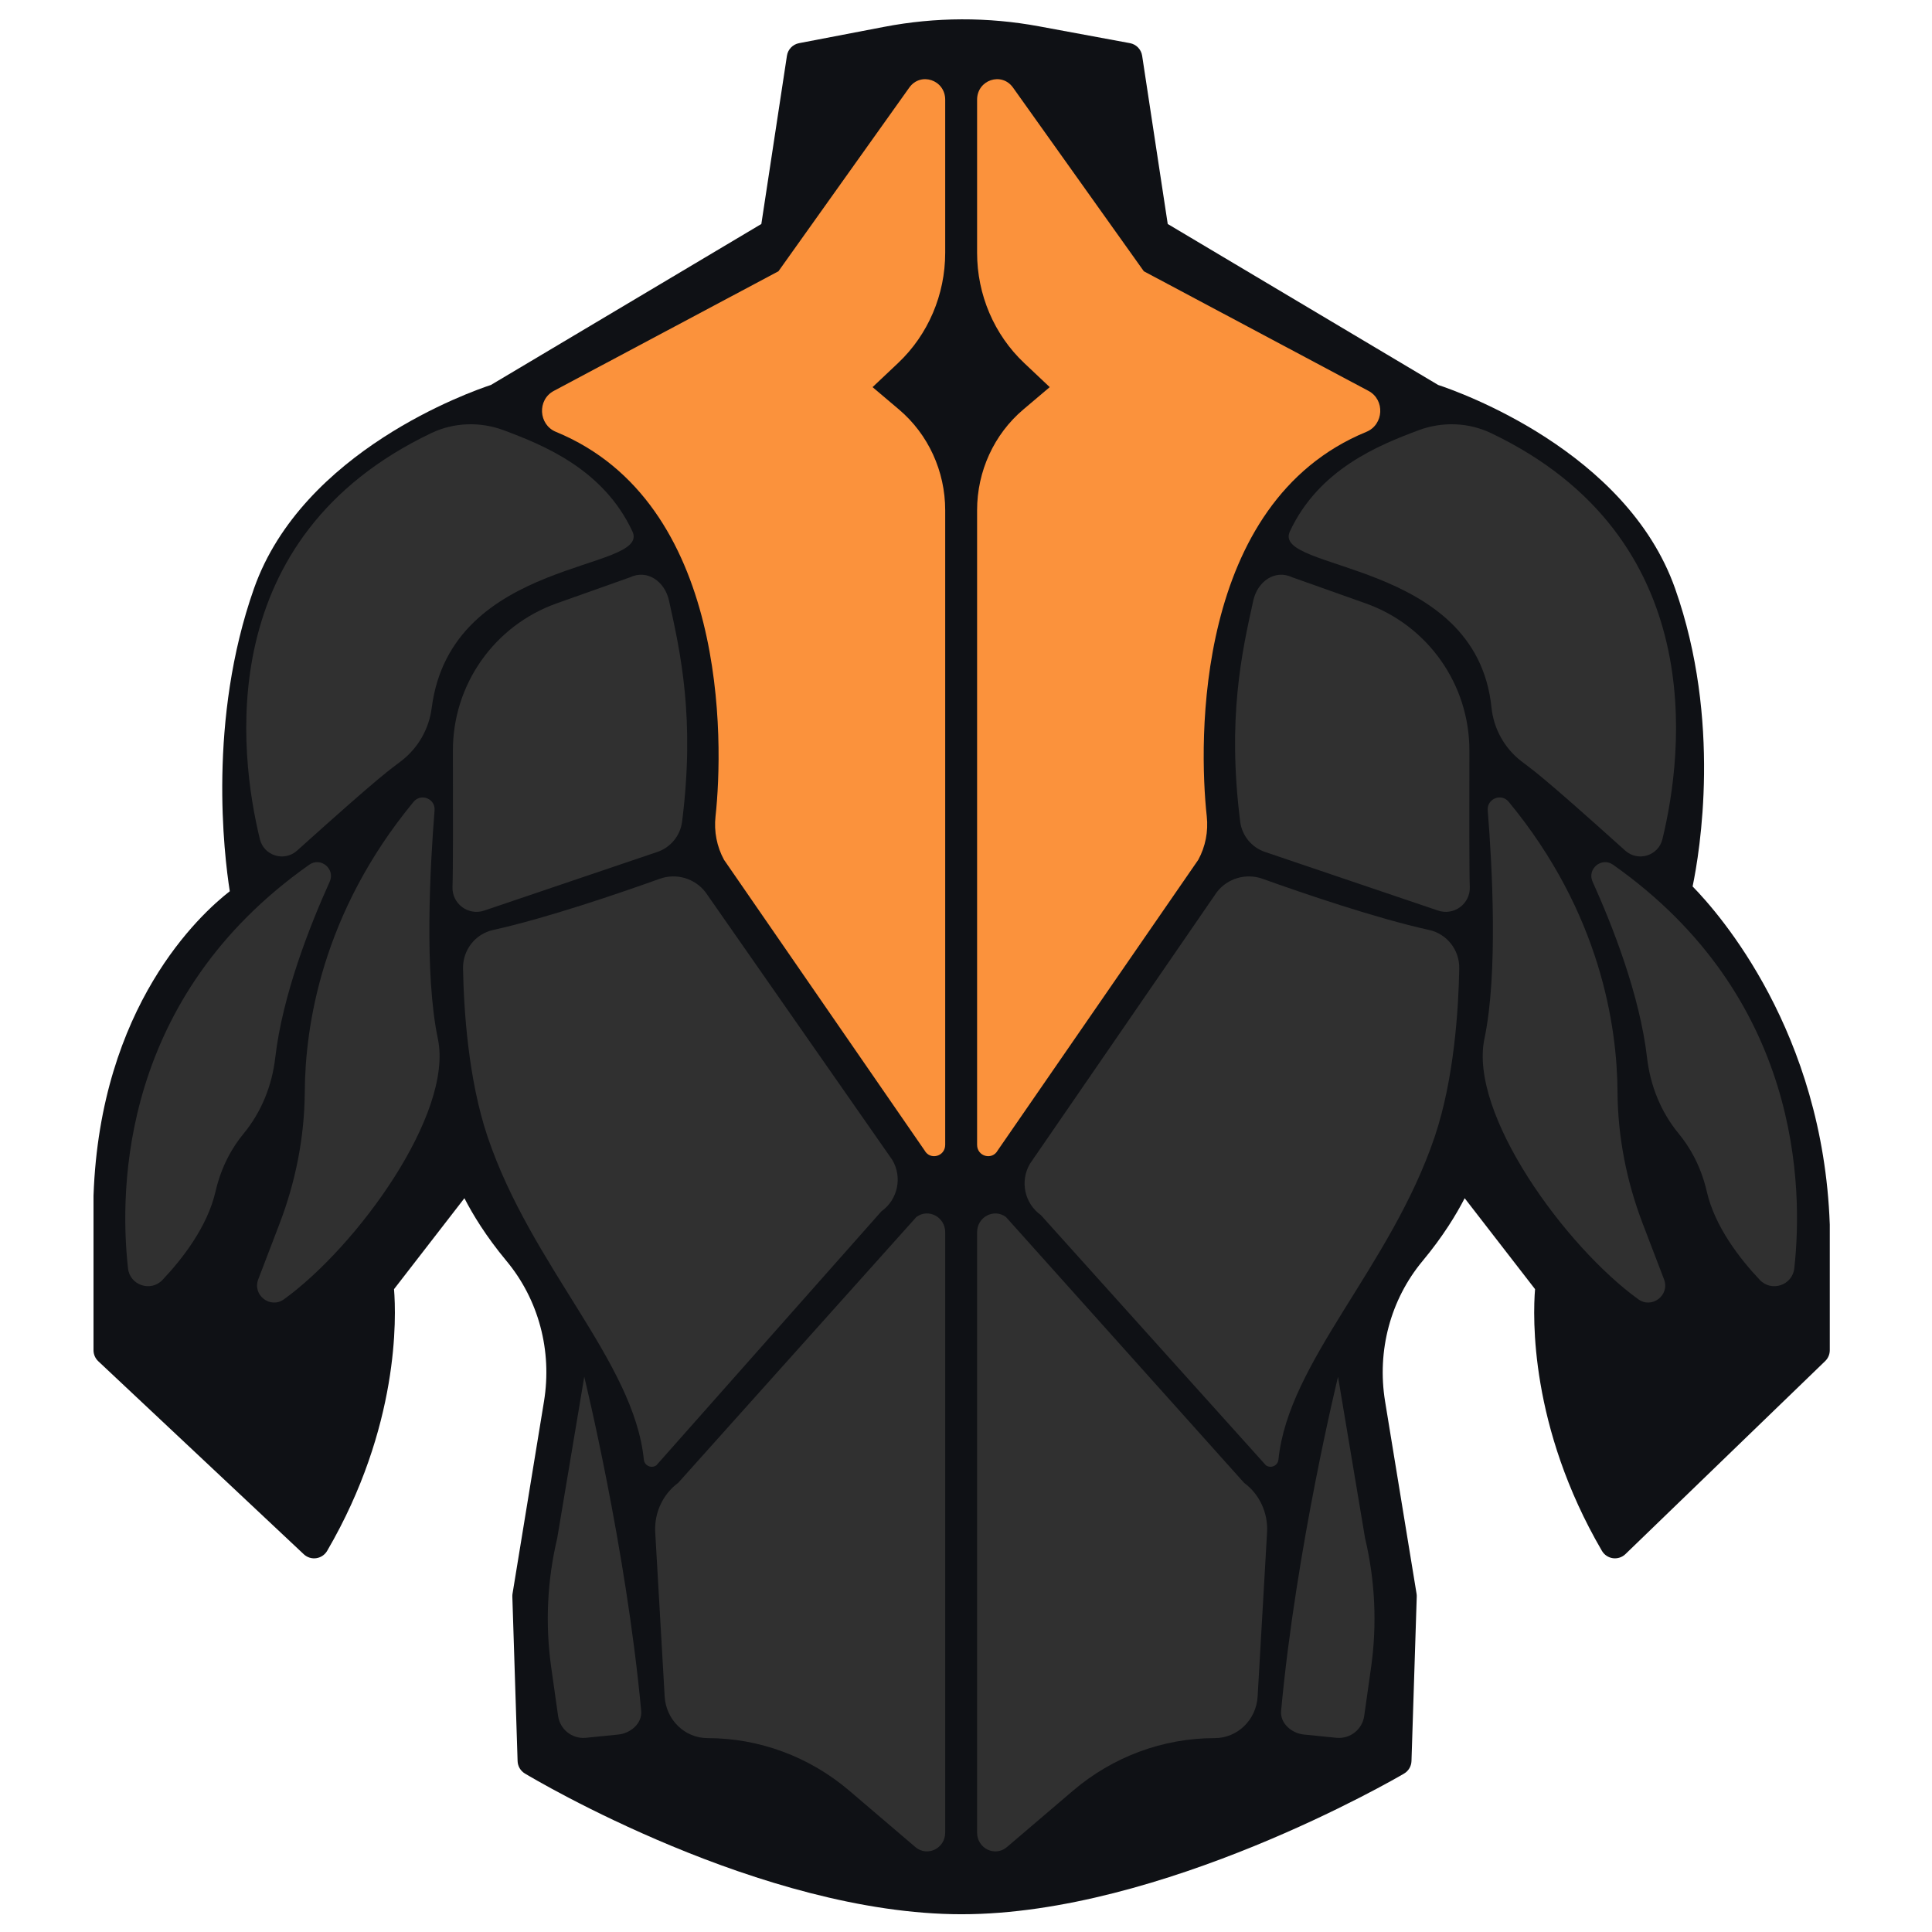
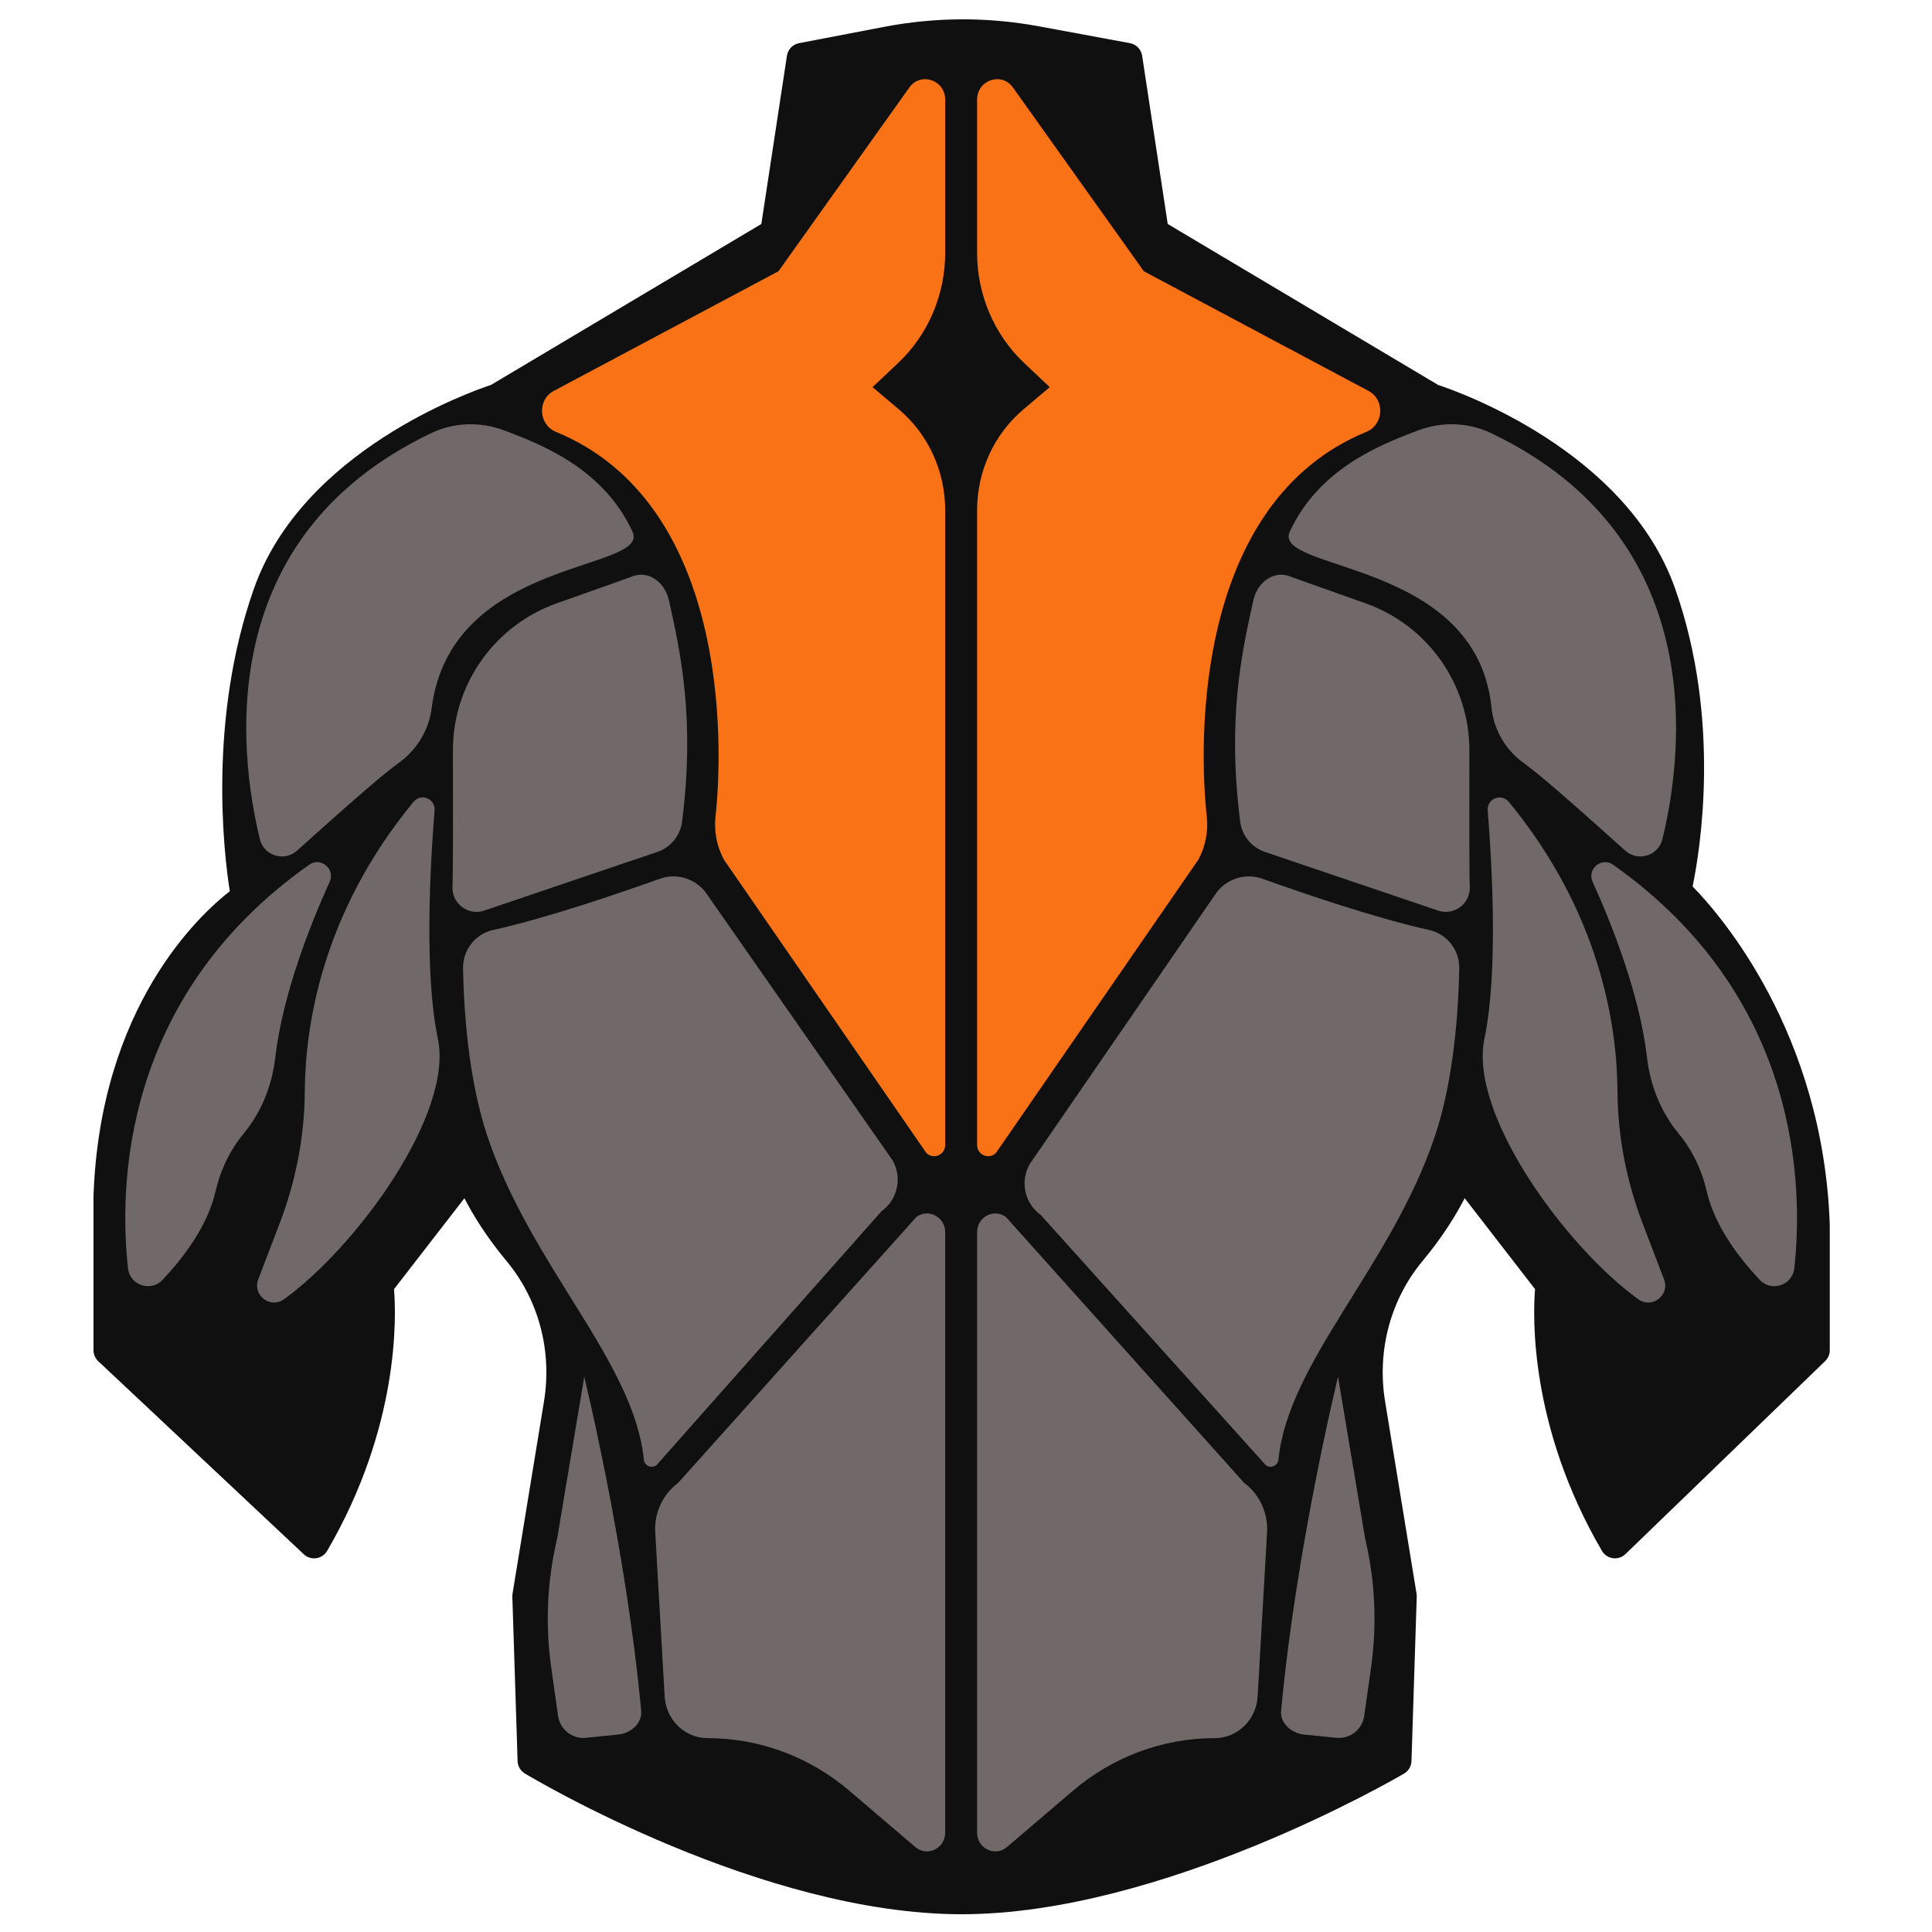
<svg xmlns="http://www.w3.org/2000/svg" version="1.1" width="512" height="512" x="0" y="0" viewBox="0 0 512 512" style="enable-background:new 0 0 512 512" xml:space="preserve" class="">
  <g>
-     <path fill="#0f1115" d="M254.846 507.294c-53.055 0-113.206-35.77-115.74-37.292a3.996 3.996 0 0 1-1.938-3.301l-1.393-43.587a3.993 3.993 0 0 1 .051-.773l8.338-50.958c2.197-13.428-1.43-26.998-9.953-37.231-5.458-6.555-8.987-12.426-11.137-16.613L104.42 341.64c.594 7.312 1.471 36.451-17.722 69.353a3.994 3.994 0 0 1-2.88 1.942 3.978 3.978 0 0 1-3.313-1.042L26.043 360.74a4.003 4.003 0 0 1-1.262-2.916v-40.857l.002-.143c1.796-50.276 28.202-74.486 36.112-80.635-1.533-9.755-5.848-45.496 6.415-80.234 12.891-36.517 57.437-52.173 62.787-53.936l71.667-42.661 6.782-44.589a4 4 0 0 1 3.201-3.327l22.57-4.328a110.467 110.467 0 0 1 41.056-.133l24.079 4.456a4.003 4.003 0 0 1 3.227 3.332l6.782 44.589 71.667 42.661c5.35 1.763 49.896 17.419 62.787 53.936 12.374 35.051 6.542 69.822 4.644 78.962 7.206 7.366 34.529 38.557 36.35 89.554l.002.143v33.211c0 1.085-.44 2.123-1.22 2.876l-52.929 51.152a4.011 4.011 0 0 1-3.327 1.087 4.006 4.006 0 0 1-2.908-1.947c-19.193-32.901-18.316-62.04-17.722-69.353l-18.653-24.102c-2.15 4.188-5.678 10.059-11.137 16.614-8.522 10.233-12.149 23.804-9.953 37.231l8.339 50.958c.042.255.059.515.051.773l-1.394 43.587a4 4 0 0 1-1.976 3.323c-2.597 1.522-64.205 37.27-117.236 37.27z" opacity="1" data-original="#484f69" class="" />
-     <path fill="#fb923c" d="M250.487 26.421v40.573c0 11.104-4.525 21.699-12.471 29.202l-6.777 6.398 7.004 5.929c7.752 6.562 12.244 16.354 12.244 26.69v168.175c0 3.098-3.995 4.176-5.469 1.476l-53.144-77.005c-1.911-3.499-2.69-7.526-2.253-11.515 2.17-19.774 3.316-83.149-42.294-101.898-4.63-1.903-4.992-8.496-.564-10.854l59.534-31.704L240.97 23.21c3.012-4.229 9.517-2.034 9.517 3.211z" opacity="1" data-original="#ff004f" class="" />
-     <path fill="#303030" d="M114.29 114.779c6.027-2.874 12.982-3.088 19.236-.746 10.423 3.903 26.356 10.267 34.07 26.796 5.011 10.738-48.043 6.593-53.194 46.803a21.079 21.079 0 0 1-7.894 13.904c-3.472 2.721-4.255 2.722-27.78 23.883-3.378 3.039-8.786 1.387-9.859-3.029-5.539-22.785-12.628-79.931 45.421-107.611z" opacity="1" data-original="#9fabce" class="" />
-     <path fill="#303030" d="M120.025 198.948a41.33 41.33 0 0 1 27.502-39.054l19.393-6.886c4.643-2.211 9.247 1.088 10.362 6.109 3.087 13.9 6.93 31.297 3.483 58.609a9.792 9.792 0 0 1-6.564 8.045l-45.876 15.542c-4.232 1.434-8.584-1.819-8.406-6.284.149-3.725.146-20.475.106-36.081zM130.69 246.451c-4.748 1.043-8.065 5.325-7.979 10.186.19 10.723 1.34 29.321 6.515 44.641 11.65 34.484 38.777 59.506 41.401 85.549.162 1.606 2.013 2.425 3.328 1.488l59.628-67.301a10.293 10.293 0 0 0 2.88-13.634l-49.51-70.957a10.748 10.748 0 0 0-12.118-3.535c-10.47 3.75-30.038 10.465-44.145 13.563zM87.378 233.651c-5.229 11.56-12.506 29.993-14.433 46.643-.855 7.391-3.67 14.42-8.408 20.156-2.914 3.527-5.86 8.533-7.432 15.346-2.143 9.287-8.72 17.768-14.045 23.396-3.105 3.282-8.639 1.423-9.137-3.067-2.361-21.294-1.819-71.847 48.037-106.97 3.026-2.132 6.943 1.123 5.418 4.496zM109.61 212.481c1.953-2.366 5.8-.806 5.555 2.252-1.183 14.768-2.758 43.298.873 60.546 4.187 19.889-21.446 55.068-40.784 69.046-3.613 2.612-8.409-1.107-6.816-5.272l5.66-14.799c4.268-11.161 6.601-22.989 6.672-34.938.101-17.255 4.463-47.31 28.84-76.835zM250.487 326.56v159.099c0 4.211-4.761 6.518-7.908 3.832l-17.475-14.912c-10.574-9.023-23.873-13.961-37.601-13.961-6.023 0-11.003-4.836-11.359-11.032l-2.501-43.492c-.297-5.161 2-10.117 6.082-13.123l63.126-70.459c3.196-2.354 7.636 0 7.636 4.048zM154.834 364.861s11.093 45.266 15.087 88.54c.308 3.334-2.865 6.013-6.203 6.285l-8.569.861a6.767 6.767 0 0 1-7.25-5.797l-1.822-12.884a92.127 92.127 0 0 1 1.588-34.205z" opacity="1" data-original="#9fabce" class="" />
-     <path fill="#fb923c" d="M258.94 26.421v40.573c0 11.104 4.525 21.699 12.471 29.202l6.777 6.398-7.004 5.929c-7.752 6.562-12.244 16.354-12.244 26.69v168.175c0 3.098 3.995 4.176 5.469 1.476l53.144-77.005c1.911-3.499 2.69-7.526 2.253-11.515-2.17-19.774-3.316-83.149 42.294-101.898 4.63-1.903 4.992-8.496.563-10.854L303.13 71.888 268.458 23.21c-3.012-4.229-9.518-2.034-9.518 3.211z" opacity="1" data-original="#ff004f" class="" />
-     <path fill="#303030" d="M395.138 114.779c-6.027-2.874-12.982-3.088-19.236-.746-10.423 3.903-26.356 10.267-34.07 26.796-5.001 10.716 49.38 7.184 53.425 46.654a20.651 20.651 0 0 0 7.853 14.203c3.317 2.578 4.502 2.967 27.589 23.733 3.378 3.039 8.786 1.387 9.859-3.029 5.539-22.785 12.628-79.931-45.42-107.611z" opacity="1" data-original="#9fabce" class="" />
-     <path fill="#303030" d="M389.402 198.948a41.33 41.33 0 0 0-27.502-39.054l-19.393-6.886c-4.644-2.211-9.247 1.088-10.362 6.109-3.086 13.9-6.93 31.297-3.483 58.609a9.792 9.792 0 0 0 6.564 8.045l45.876 15.542c4.232 1.434 8.585-1.819 8.406-6.284-.149-3.725-.145-20.475-.106-36.081zM378.737 246.451c4.748 1.043 8.065 5.325 7.979 10.186-.19 10.723-1.34 29.321-6.515 44.641-11.65 34.484-38.777 59.506-41.401 85.549-.162 1.606-2.013 2.425-3.328 1.488l-59.628-66.301a10.293 10.293 0 0 1-2.88-13.634l49.51-71.957a10.748 10.748 0 0 1 12.118-3.535c10.47 3.75 30.039 10.465 44.145 13.563zM422.05 233.651c5.229 11.56 12.506 29.993 14.433 46.643.855 7.391 3.67 14.42 8.408 20.156 2.914 3.527 5.86 8.533 7.432 15.346 2.143 9.287 8.72 17.768 14.045 23.396 3.105 3.282 8.639 1.423 9.137-3.067 2.361-21.294 1.819-71.847-48.037-106.97-3.027-2.132-6.944 1.123-5.418 4.496zM399.817 212.481c-1.953-2.366-5.8-.806-5.555 2.252 1.183 14.768 2.758 43.298-.873 60.546-4.187 19.889 21.446 55.068 40.784 69.046 3.613 2.612 8.409-1.107 6.816-5.272l-5.66-14.799c-4.268-11.161-6.601-22.989-6.672-34.938-.101-17.255-4.463-47.31-28.84-76.835zM258.94 326.56v159.099c0 4.211 4.761 6.518 7.908 3.832l17.475-14.912c10.574-9.023 23.873-13.961 37.602-13.961 6.023 0 11.003-4.836 11.359-11.032l2.501-43.492c.297-5.161-2-10.117-6.082-13.123l-63.126-70.459c-3.196-2.354-7.637 0-7.637 4.048zM354.593 364.861s-11.093 45.266-15.087 88.54c-.308 3.334 2.865 6.013 6.203 6.285l8.569.861a6.767 6.767 0 0 0 7.25-5.797l1.822-12.884a92.127 92.127 0 0 0-1.588-34.205z" opacity="1" data-original="#9fabce" class="" />
+     <path fill="#101010" d="M254.846 507.294c-53.055 0-113.206-35.77-115.74-37.292a3.996 3.996 0 0 1-1.938-3.301l-1.393-43.587a3.993 3.993 0 0 1 .051-.773l8.338-50.958c2.197-13.428-1.43-26.998-9.953-37.231-5.458-6.555-8.987-12.426-11.137-16.613L104.42 341.64c.594 7.312 1.471 36.451-17.722 69.353a3.994 3.994 0 0 1-2.88 1.942 3.978 3.978 0 0 1-3.313-1.042L26.043 360.74a4.003 4.003 0 0 1-1.262-2.916v-40.857l.002-.143c1.796-50.276 28.202-74.486 36.112-80.635-1.533-9.755-5.848-45.496 6.415-80.234 12.891-36.517 57.437-52.173 62.787-53.936l71.667-42.661 6.782-44.589a4 4 0 0 1 3.201-3.327l22.57-4.328a110.467 110.467 0 0 1 41.056-.133l24.079 4.456a4.003 4.003 0 0 1 3.227 3.332l6.782 44.589 71.667 42.661c5.35 1.763 49.896 17.419 62.787 53.936 12.374 35.051 6.542 69.822 4.644 78.962 7.206 7.366 34.529 38.557 36.35 89.554l.002.143v33.211c0 1.085-.44 2.123-1.22 2.876l-52.929 51.152a4.011 4.011 0 0 1-3.327 1.087 4.006 4.006 0 0 1-2.908-1.947c-19.193-32.901-18.316-62.04-17.722-69.353l-18.653-24.102c-2.15 4.188-5.678 10.059-11.137 16.614-8.522 10.233-12.149 23.804-9.953 37.231l8.339 50.958c.042.255.059.515.051.773l-1.394 43.587a4 4 0 0 1-1.976 3.323c-2.597 1.522-64.205 37.27-117.236 37.27z" opacity="1" data-original="#484f69" class="" />
+     <path fill="#f97316" d="M250.487 26.421v40.573c0 11.104-4.525 21.699-12.471 29.202l-6.777 6.398 7.004 5.929c7.752 6.562 12.244 16.354 12.244 26.69v168.175c0 3.098-3.995 4.176-5.469 1.476l-53.144-77.005c-1.911-3.499-2.69-7.526-2.253-11.515 2.17-19.774 3.316-83.149-42.294-101.898-4.63-1.903-4.992-8.496-.564-10.854l59.534-31.704L240.97 23.21c3.012-4.229 9.517-2.034 9.517 3.211z" opacity="1" data-original="#ff004f" class="" />
+     <path fill="#716969" d="M114.29 114.779c6.027-2.874 12.982-3.088 19.236-.746 10.423 3.903 26.356 10.267 34.07 26.796 5.011 10.738-48.043 6.593-53.194 46.803a21.079 21.079 0 0 1-7.894 13.904c-3.472 2.721-4.255 2.722-27.78 23.883-3.378 3.039-8.786 1.387-9.859-3.029-5.539-22.785-12.628-79.931 45.421-107.611z" opacity="1" data-original="#9fabce" class="" />
+     <path fill="#716969" d="M120.025 198.948a41.33 41.33 0 0 1 27.502-39.054l19.393-6.886c4.643-2.211 9.247 1.088 10.362 6.109 3.087 13.9 6.93 31.297 3.483 58.609a9.792 9.792 0 0 1-6.564 8.045l-45.876 15.542c-4.232 1.434-8.584-1.819-8.406-6.284.149-3.725.146-20.475.106-36.081zM130.69 246.451c-4.748 1.043-8.065 5.325-7.979 10.186.19 10.723 1.34 29.321 6.515 44.641 11.65 34.484 38.777 59.506 41.401 85.549.162 1.606 2.013 2.425 3.328 1.488l59.628-67.301a10.293 10.293 0 0 0 2.88-13.634l-49.51-70.957a10.748 10.748 0 0 0-12.118-3.535c-10.47 3.75-30.038 10.465-44.145 13.563zM87.378 233.651c-5.229 11.56-12.506 29.993-14.433 46.643-.855 7.391-3.67 14.42-8.408 20.156-2.914 3.527-5.86 8.533-7.432 15.346-2.143 9.287-8.72 17.768-14.045 23.396-3.105 3.282-8.639 1.423-9.137-3.067-2.361-21.294-1.819-71.847 48.037-106.97 3.026-2.132 6.943 1.123 5.418 4.496zM109.61 212.481c1.953-2.366 5.8-.806 5.555 2.252-1.183 14.768-2.758 43.298.873 60.546 4.187 19.889-21.446 55.068-40.784 69.046-3.613 2.612-8.409-1.107-6.816-5.272l5.66-14.799c4.268-11.161 6.601-22.989 6.672-34.938.101-17.255 4.463-47.31 28.84-76.835zM250.487 326.56v159.099c0 4.211-4.761 6.518-7.908 3.832l-17.475-14.912c-10.574-9.023-23.873-13.961-37.601-13.961-6.023 0-11.003-4.836-11.359-11.032l-2.501-43.492c-.297-5.161 2-10.117 6.082-13.123l63.126-70.459c3.196-2.354 7.636 0 7.636 4.048zM154.834 364.861s11.093 45.266 15.087 88.54c.308 3.334-2.865 6.013-6.203 6.285l-8.569.861a6.767 6.767 0 0 1-7.25-5.797l-1.822-12.884a92.127 92.127 0 0 1 1.588-34.205z" opacity="1" data-original="#9fabce" class="" />
+     <path fill="#f97316" d="M258.94 26.421v40.573c0 11.104 4.525 21.699 12.471 29.202l6.777 6.398-7.004 5.929c-7.752 6.562-12.244 16.354-12.244 26.69v168.175c0 3.098 3.995 4.176 5.469 1.476l53.144-77.005c1.911-3.499 2.69-7.526 2.253-11.515-2.17-19.774-3.316-83.149 42.294-101.898 4.63-1.903 4.992-8.496.563-10.854L303.13 71.888 268.458 23.21c-3.012-4.229-9.518-2.034-9.518 3.211z" opacity="1" data-original="#ff004f" class="" />
+     <path fill="#716969" d="M395.138 114.779c-6.027-2.874-12.982-3.088-19.236-.746-10.423 3.903-26.356 10.267-34.07 26.796-5.001 10.716 49.38 7.184 53.425 46.654a20.651 20.651 0 0 0 7.853 14.203c3.317 2.578 4.502 2.967 27.589 23.733 3.378 3.039 8.786 1.387 9.859-3.029 5.539-22.785 12.628-79.931-45.42-107.611z" opacity="1" data-original="#9fabce" class="" />
+     <path fill="#716969" d="M389.402 198.948a41.33 41.33 0 0 0-27.502-39.054l-19.393-6.886c-4.644-2.211-9.247 1.088-10.362 6.109-3.086 13.9-6.93 31.297-3.483 58.609a9.792 9.792 0 0 0 6.564 8.045l45.876 15.542c4.232 1.434 8.585-1.819 8.406-6.284-.149-3.725-.145-20.475-.106-36.081zM378.737 246.451c4.748 1.043 8.065 5.325 7.979 10.186-.19 10.723-1.34 29.321-6.515 44.641-11.65 34.484-38.777 59.506-41.401 85.549-.162 1.606-2.013 2.425-3.328 1.488l-59.628-66.301a10.293 10.293 0 0 1-2.88-13.634l49.51-71.957a10.748 10.748 0 0 1 12.118-3.535c10.47 3.75 30.039 10.465 44.145 13.563zM422.05 233.651c5.229 11.56 12.506 29.993 14.433 46.643.855 7.391 3.67 14.42 8.408 20.156 2.914 3.527 5.86 8.533 7.432 15.346 2.143 9.287 8.72 17.768 14.045 23.396 3.105 3.282 8.639 1.423 9.137-3.067 2.361-21.294 1.819-71.847-48.037-106.97-3.027-2.132-6.944 1.123-5.418 4.496zM399.817 212.481c-1.953-2.366-5.8-.806-5.555 2.252 1.183 14.768 2.758 43.298-.873 60.546-4.187 19.889 21.446 55.068 40.784 69.046 3.613 2.612 8.409-1.107 6.816-5.272l-5.66-14.799c-4.268-11.161-6.601-22.989-6.672-34.938-.101-17.255-4.463-47.31-28.84-76.835zM258.94 326.56v159.099c0 4.211 4.761 6.518 7.908 3.832l17.475-14.912c10.574-9.023 23.873-13.961 37.602-13.961 6.023 0 11.003-4.836 11.359-11.032l2.501-43.492c.297-5.161-2-10.117-6.082-13.123l-63.126-70.459c-3.196-2.354-7.637 0-7.637 4.048zM354.593 364.861s-11.093 45.266-15.087 88.54c-.308 3.334 2.865 6.013 6.203 6.285l8.569.861a6.767 6.767 0 0 0 7.25-5.797l1.822-12.884a92.127 92.127 0 0 0-1.588-34.205z" opacity="1" data-original="#9fabce" class="" />
  </g>
</svg>
